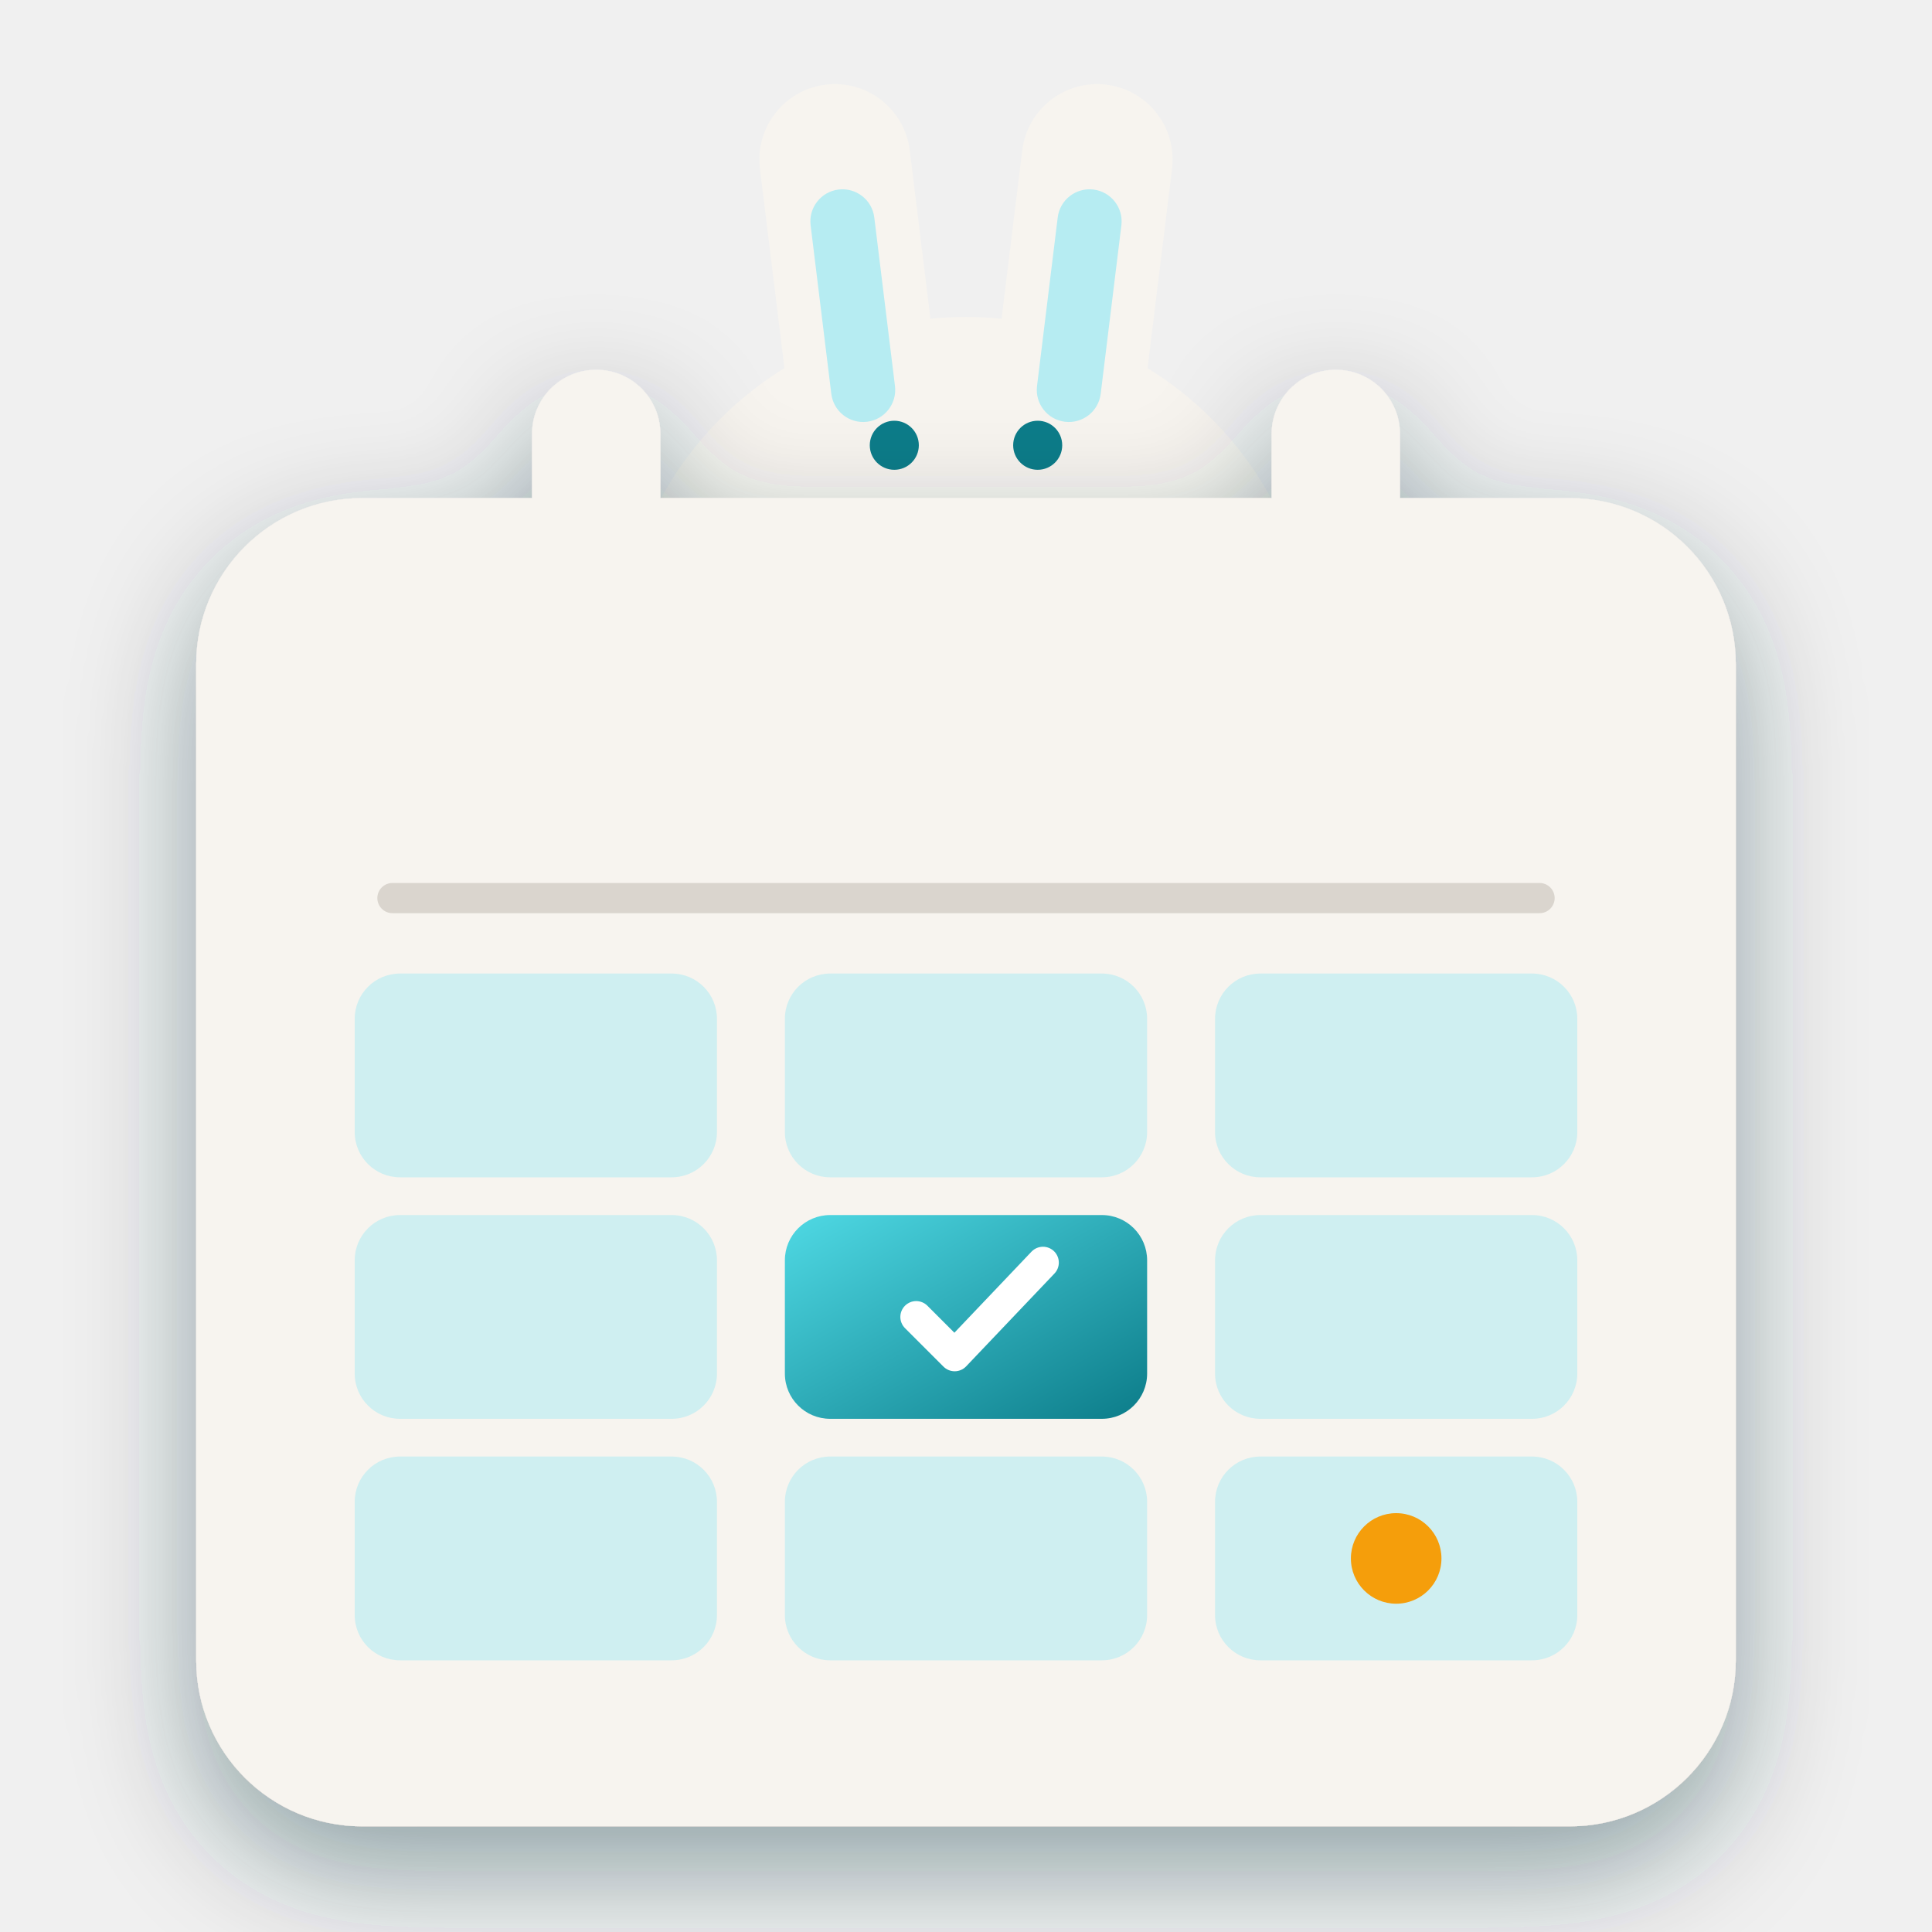
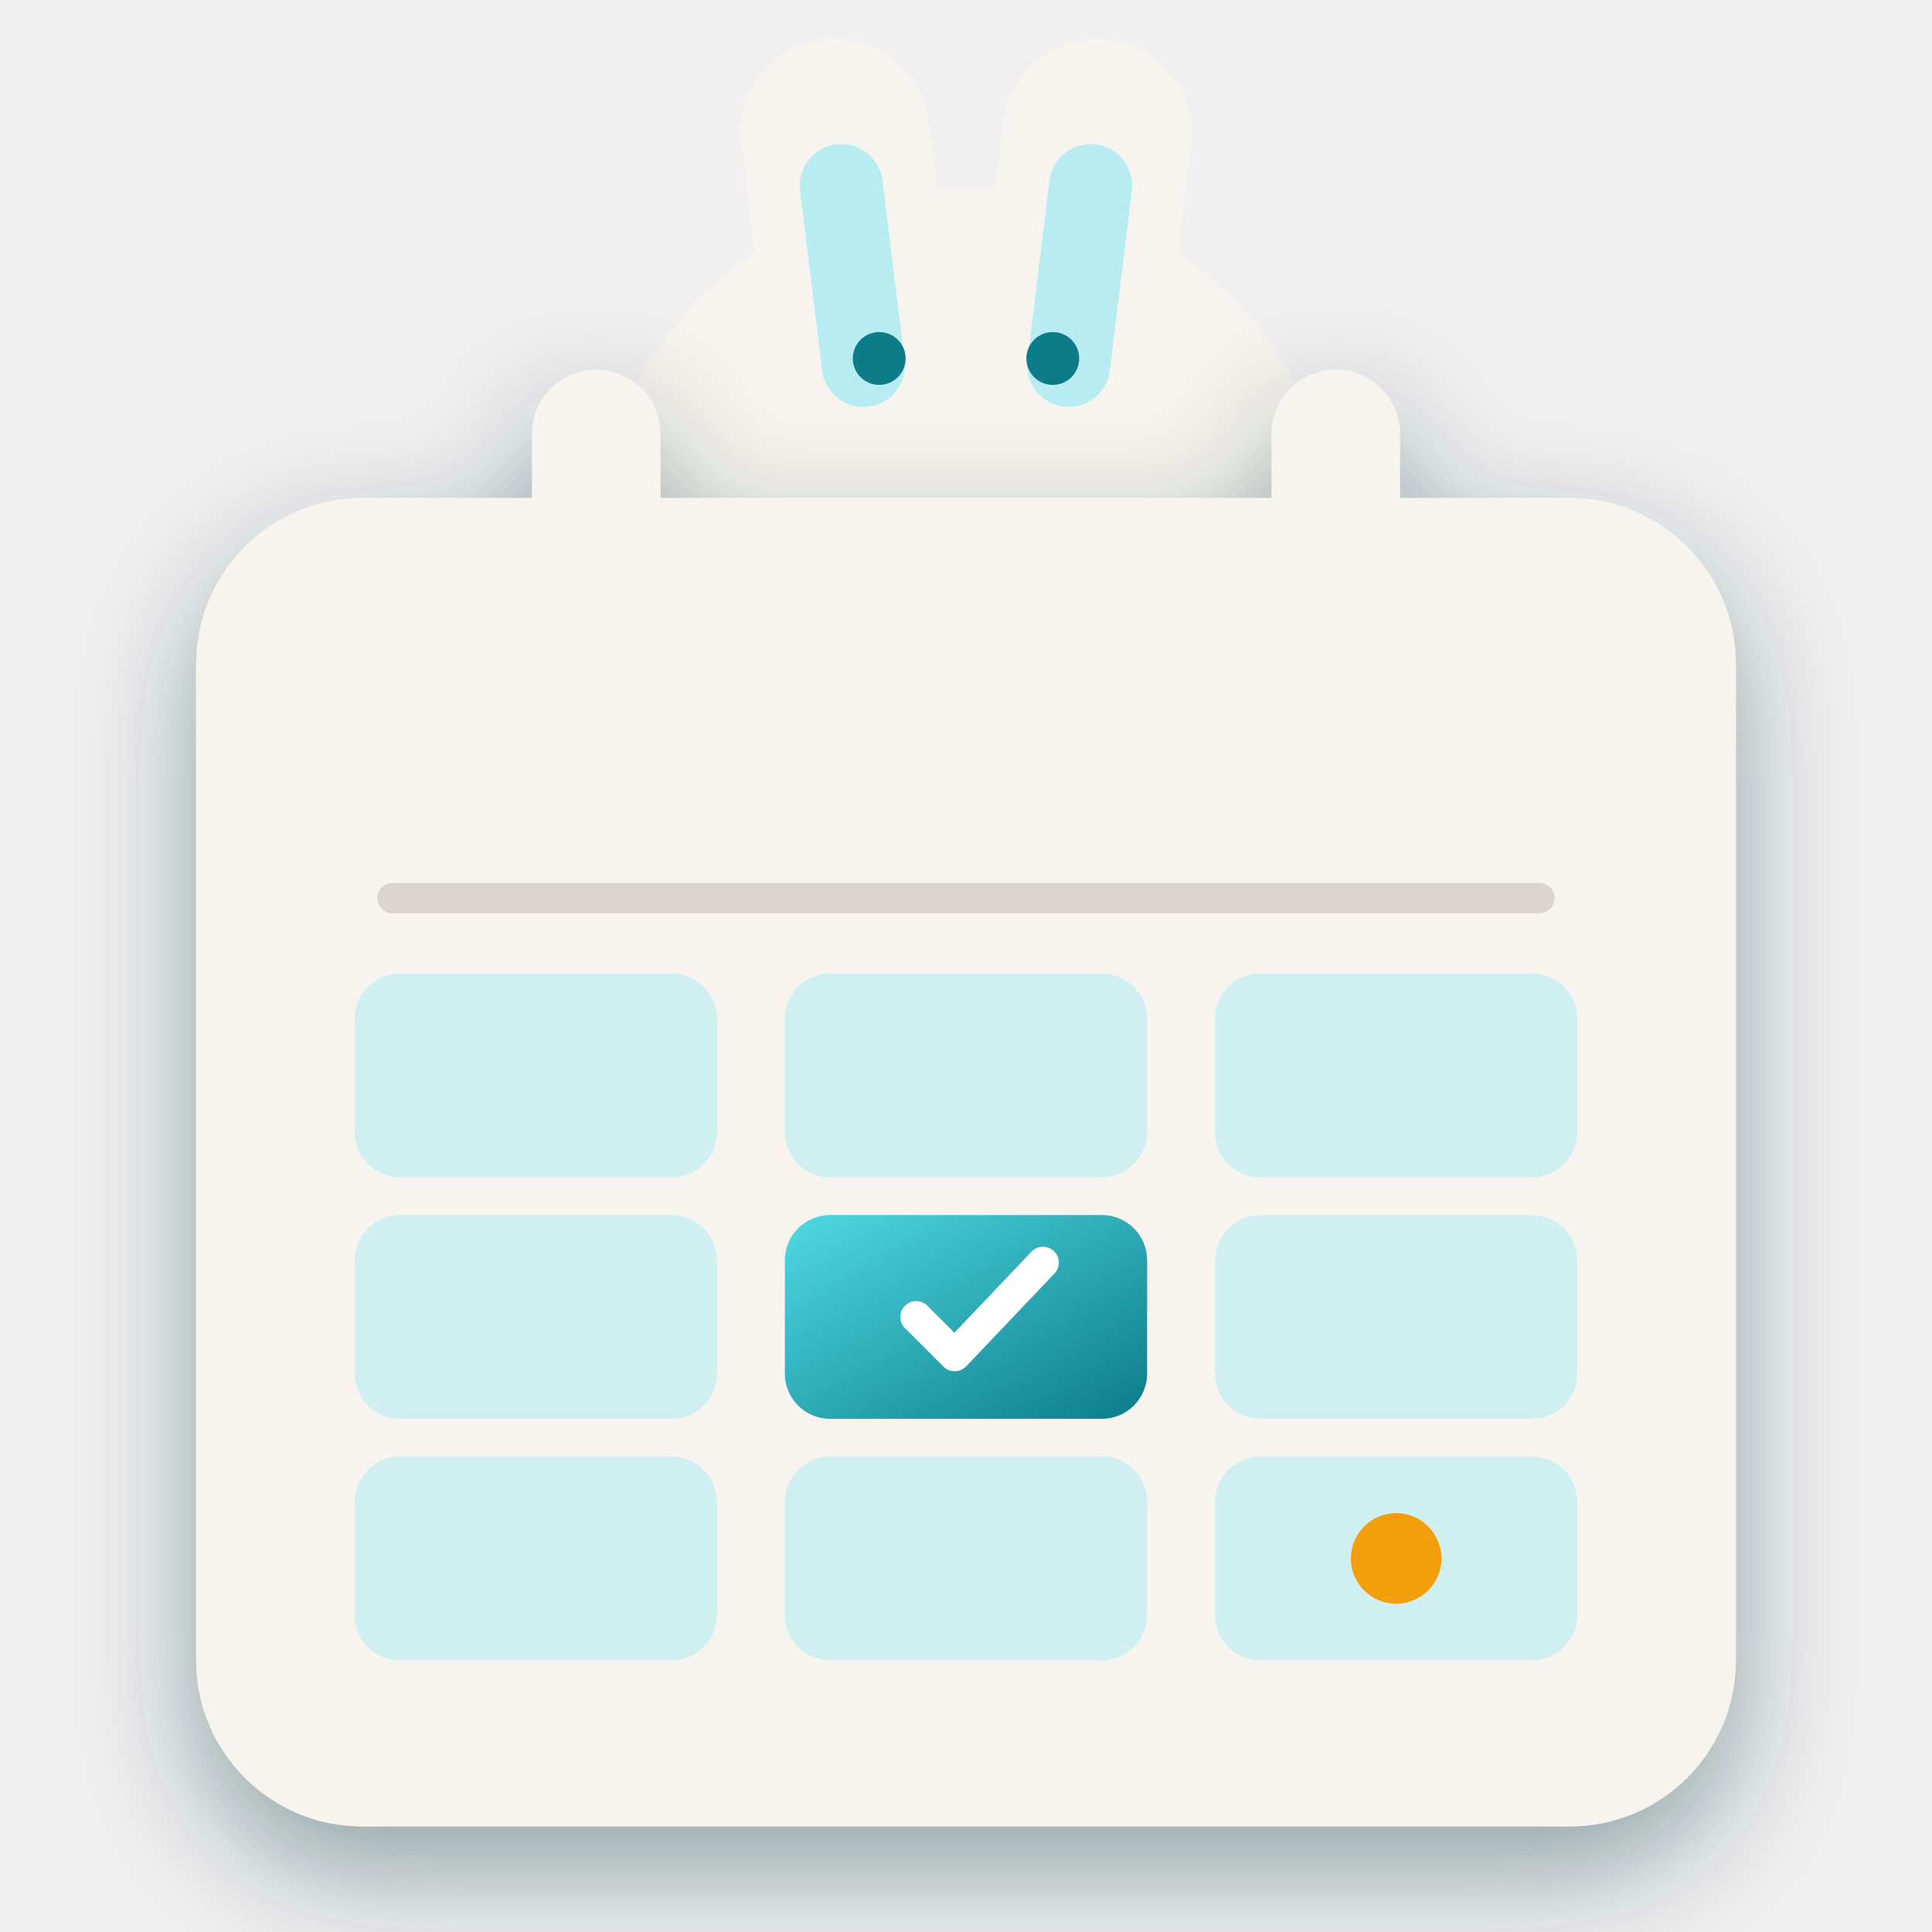
<svg xmlns="http://www.w3.org/2000/svg" viewBox="0 0 512 512" role="img" aria-labelledby="icon-title icon-desc">
  <defs>
    <linearGradient id="today" x1="0" y1="0" x2="1" y2="1">
      <stop offset="0" stop-color="#4FD9E4" />
      <stop offset="1" stop-color="#0C7C89" />
    </linearGradient>
    <filter id="pageshadow" x="-20%" y="-20%" width="140%" height="150%">
      <feDropShadow dx="0" dy="12" stdDeviation="16" flood-color="#04303A" flood-opacity=".4" />
    </filter>
  </defs>
  <g>
    <g fill="#F7F4EF">
-       <rect x="206" y="22" width="40" height="118" rx="20" transform="rotate(-7 226 81)" />
-       <rect x="266" y="22" width="40" height="118" rx="20" transform="rotate(7 286 81)" />
-       <circle cx="256" cy="176" r="92" />
+       <rect x="201" y="10" width="50" height="128" rx="25" transform="rotate(-7 226 74)" />
+       <rect x="261" y="10" width="50" height="128" rx="25" transform="rotate(7 286 74)" />
+       <circle cx="256" cy="150" r="100" />
    </g>
-     <rect x="217.5" y="50" width="17" height="62" rx="8.5" fill="#B6ECF2" transform="rotate(-7 226 81)" />
-     <rect x="277.5" y="50" width="17" height="62" rx="8.5" fill="#B6ECF2" transform="rotate(7 286 81)" />
-     <circle cx="237" cy="118" r="6.5" fill="#0C7C89" />
-     <circle cx="275" cy="118" r="6.5" fill="#0C7C89" />
+     <rect x="215" y="38" width="22" height="70" rx="11" fill="#B6ECF2" transform="rotate(-7 226 74)" />
+     <rect x="275" y="38" width="22" height="70" rx="11" fill="#B6ECF2" transform="rotate(7 286 74)" />
+     <circle cx="233" cy="95" r="7" fill="#0C7C89" />
+     <circle cx="279" cy="95" r="7" fill="#0C7C89" />
  </g>
  <g filter="url(#pageshadow)">
    <rect x="141" y="98" width="34" height="70" rx="17" fill="#F7F4EF" />
    <rect x="337" y="98" width="34" height="70" rx="17" fill="#F7F4EF" />
    <rect x="52" y="132" width="408" height="352" rx="44" fill="#F7F4EF" />
  </g>
  <path d="M104 238h304" stroke="#DAD5CE" stroke-width="8" stroke-linecap="round" />
  <g fill="#B6ECF2" fill-opacity=".62">
    <rect x="94" y="258" width="96" height="54" rx="12" />
    <rect x="208" y="258" width="96" height="54" rx="12" />
    <rect x="322" y="258" width="96" height="54" rx="12" />
    <rect x="94" y="322" width="96" height="54" rx="12" />
    <rect x="322" y="322" width="96" height="54" rx="12" />
    <rect x="94" y="386" width="96" height="54" rx="12" />
    <rect x="208" y="386" width="96" height="54" rx="12" />
    <rect x="322" y="386" width="96" height="54" rx="12" />
  </g>
  <rect x="208" y="322" width="96" height="54" rx="12" fill="url(#today)" />
  <path d="m242.8 349 10.2 10.2L276.4 334.6" fill="none" stroke="#FFFFFF" stroke-width="8.4" stroke-linecap="round" stroke-linejoin="round" />
  <circle cx="370" cy="413" r="12" fill="#F59E0B" />
</svg>
